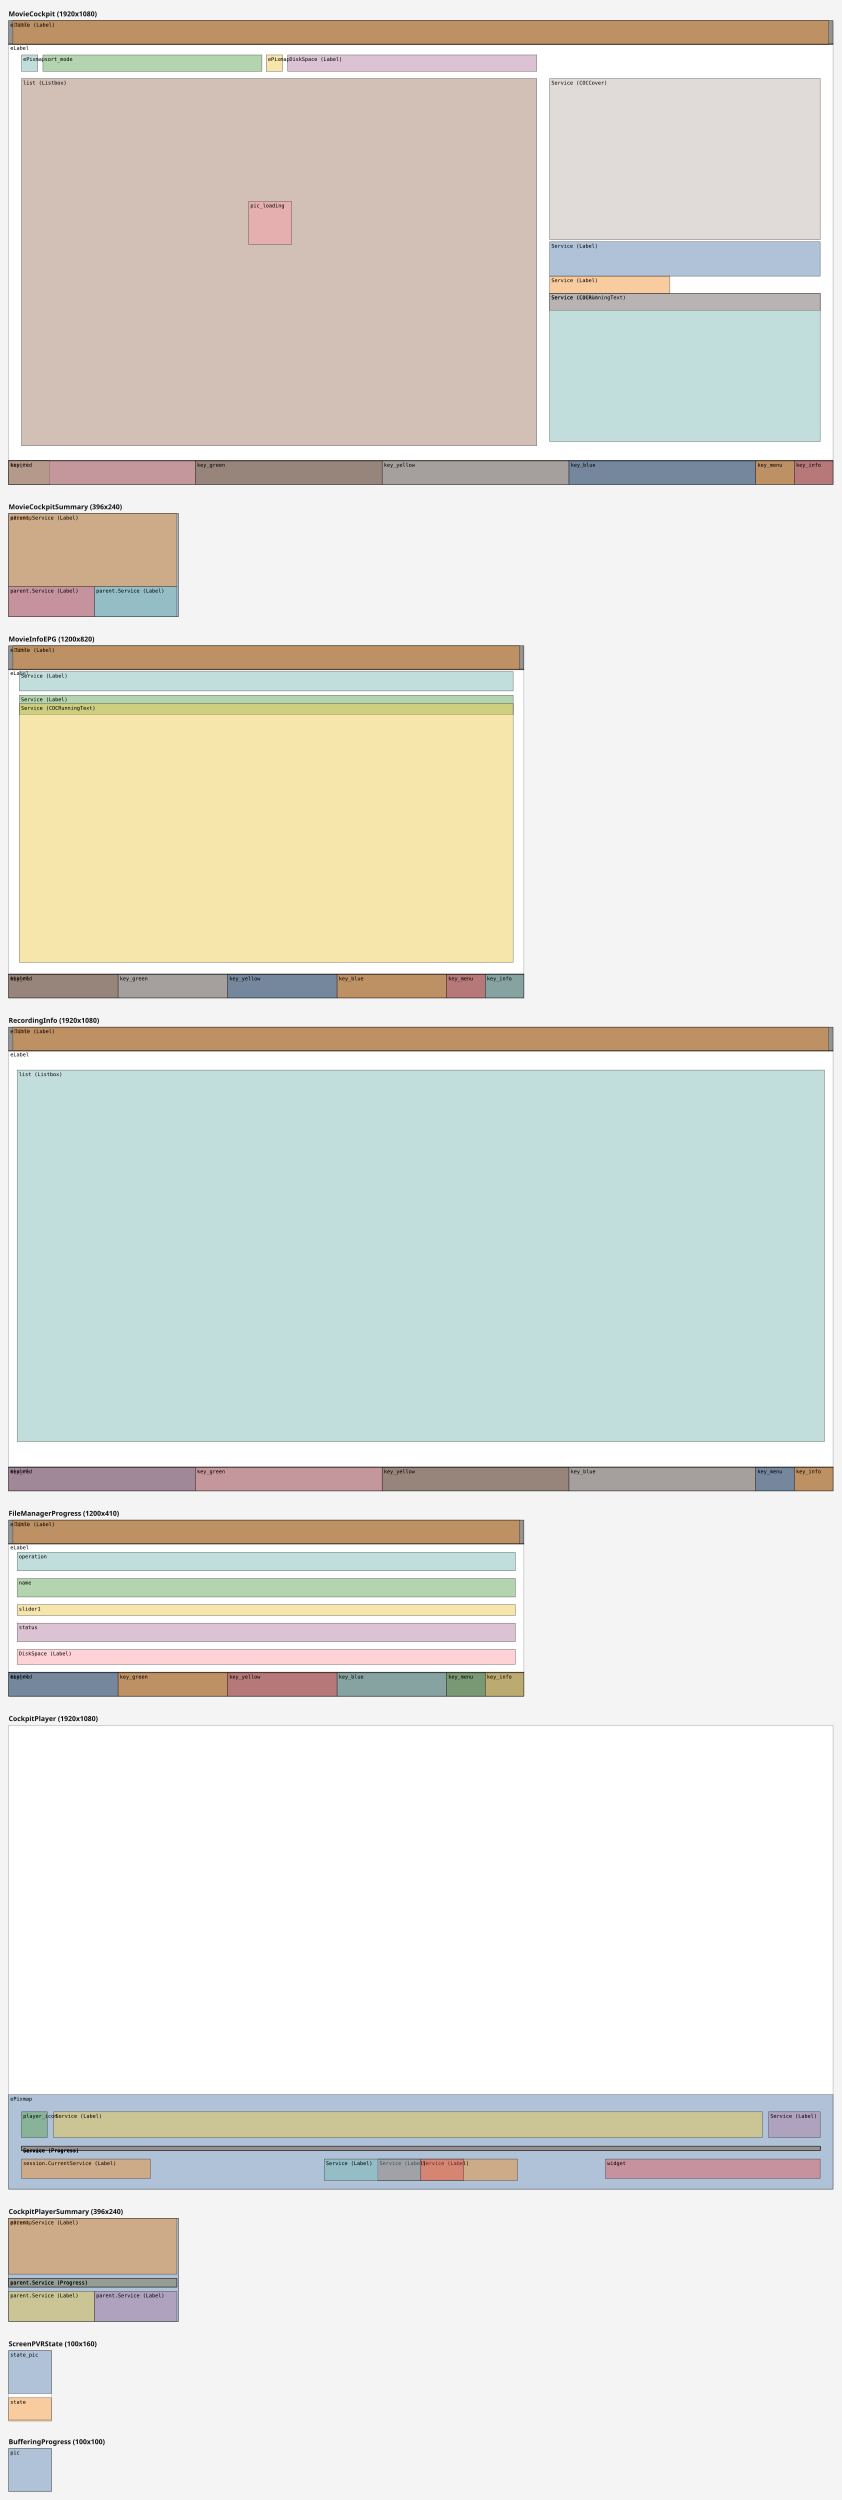
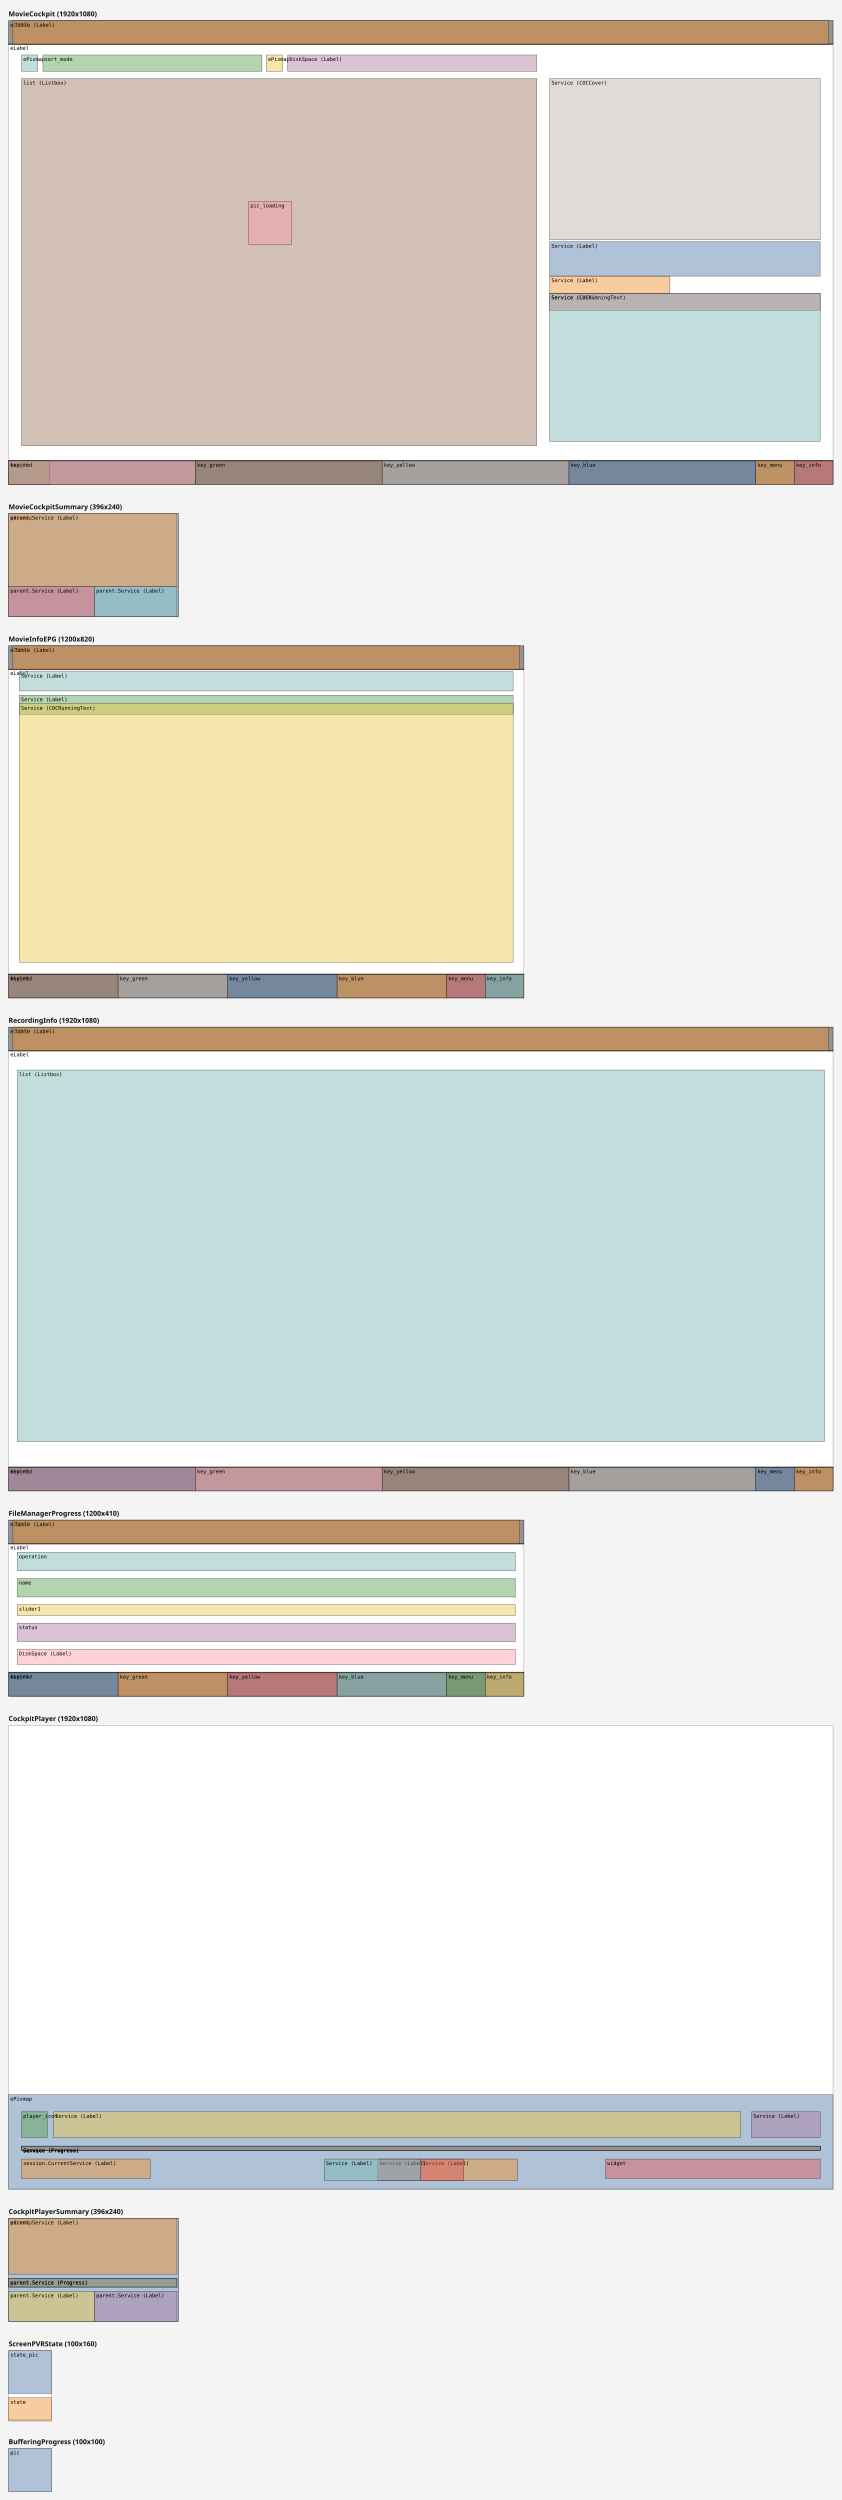
<svg xmlns="http://www.w3.org/2000/svg" width="1960" height="5822" viewBox="0 0 1960 5822">
  <rect x="0" y="0" width="1960" height="5822" fill="#f4f4f4" />
  <text x="20" y="38" font-family="sans-serif" font-size="16" font-weight="bold" fill="#111111">MovieCockpit (1920x1080)</text>
  <g data-screen="0" transform="translate(20,48)">
    <rect x="0" y="0" width="1920" height="1080" fill="#ffffff" stroke="#999999" stroke-width="1" />
    <g>
      <rect data-ref="0:0" x="0" y="0" width="1920" height="55" fill="#101010" fill-opacity="0.45" stroke="#000000" stroke-opacity="0.6" stroke-width="1" />
      <text x="4" y="14" font-family="monospace" font-size="12" fill="#000000">eLabel</text>
    </g>
    <g>
      <rect data-ref="0:2" x="0" y="54" width="1920" height="2" fill="#404040" fill-opacity="0.45" stroke="#000000" stroke-opacity="0.6" stroke-width="1" />
      <text x="4" y="68" font-family="monospace" font-size="12" fill="#000000">eLabel</text>
    </g>
    <g>
      <rect data-ref="0:3" x="30" y="80" width="38" height="38" fill="#76b7b2" fill-opacity="0.45" stroke="#000000" stroke-opacity="0.6" stroke-width="1" />
      <text x="34" y="94" font-family="monospace" font-size="12" fill="#000000">ePixmap</text>
    </g>
    <g>
      <rect data-ref="0:4" x="80" y="80" width="510" height="38" fill="#59a14f" fill-opacity="0.45" stroke="#000000" stroke-opacity="0.6" stroke-width="1" />
      <text x="84" y="94" font-family="monospace" font-size="12" fill="#000000">sort_mode</text>
    </g>
    <g>
      <rect data-ref="0:5" x="600" y="80" width="38" height="38" fill="#edc948" fill-opacity="0.45" stroke="#000000" stroke-opacity="0.6" stroke-width="1" />
      <text x="604" y="94" font-family="monospace" font-size="12" fill="#000000">ePixmap</text>
    </g>
    <g>
      <rect data-ref="0:6" x="650" y="80" width="580" height="38" fill="#b07aa1" fill-opacity="0.45" stroke="#000000" stroke-opacity="0.6" stroke-width="1" />
      <text x="654" y="94" font-family="monospace" font-size="12" fill="#000000">DiskSpace (Label)</text>
    </g>
    <g>
      <rect data-ref="0:8" x="30" y="135" width="1200" height="855" fill="#9c755f" fill-opacity="0.45" stroke="#000000" stroke-opacity="0.6" stroke-width="1" />
      <text x="34" y="149" font-family="monospace" font-size="12" fill="#000000">list (Listbox)</text>
    </g>
    <g>
      <rect data-ref="0:9" x="1260" y="135" width="630" height="375" fill="#bab0ac" fill-opacity="0.45" stroke="#000000" stroke-opacity="0.6" stroke-width="1" />
      <text x="1264" y="149" font-family="monospace" font-size="12" fill="#000000">Service (COCCover)</text>
    </g>
    <g>
      <rect data-ref="0:12" x="1260" y="635" width="630" height="40" fill="#e15759" fill-opacity="0.45" stroke="#000000" stroke-opacity="0.6" stroke-width="1" />
      <text x="1264" y="649" font-family="monospace" font-size="12" fill="#000000">Service (Label)</text>
    </g>
    <g>
      <rect data-ref="0:13" x="1260" y="635" width="630" height="345" fill="#76b7b2" fill-opacity="0.45" stroke="#000000" stroke-opacity="0.6" stroke-width="1" />
      <text x="1264" y="649" font-family="monospace" font-size="12" fill="#000000">Service (COCRunningText)</text>
    </g>
    <g>
      <rect data-ref="0:15" x="0" y="1024" width="1920" height="2" fill="#404040" fill-opacity="0.45" stroke="#000000" stroke-opacity="0.6" stroke-width="1" />
      <text x="4" y="1038" font-family="monospace" font-size="12" fill="#000000">eLabel</text>
    </g>
    <g>
      <rect data-ref="0:16" x="0" y="1025" width="1920" height="55" fill="#101010" fill-opacity="0.45" stroke="#000000" stroke-opacity="0.6" stroke-width="1" />
      <text x="4" y="1039" font-family="monospace" font-size="12" fill="#000000">eLabel</text>
    </g>
    <g>
      <rect data-ref="0:1" x="10" y="0" width="1900" height="55" fill="#f28e2b" fill-opacity="0.45" stroke="#000000" stroke-opacity="0.6" stroke-width="1" />
      <text x="14" y="14" font-family="monospace" font-size="12" fill="#000000">Title (Label)</text>
    </g>
    <g>
      <rect data-ref="0:10" x="1260" y="515" width="630" height="80" fill="#4e79a7" fill-opacity="0.45" stroke="#000000" stroke-opacity="0.6" stroke-width="1" />
      <text x="1264" y="529" font-family="monospace" font-size="12" fill="#000000">Service (Label)</text>
    </g>
    <g>
      <rect data-ref="0:11" x="1260" y="595" width="280" height="40" fill="#f28e2b" fill-opacity="0.45" stroke="#000000" stroke-opacity="0.6" stroke-width="1" />
      <text x="1264" y="609" font-family="monospace" font-size="12" fill="#000000">Service (Label)</text>
    </g>
    <g>
      <rect data-ref="0:14" x="0" y="1025" width="96" height="55" fill="#59a14f" fill-opacity="0.45" stroke="#000000" stroke-opacity="0.6" stroke-width="1" />
      <text x="4" y="1039" font-family="monospace" font-size="12" fill="#000000">level</text>
    </g>
    <g>
      <rect data-ref="0:17" x="0" y="1025" width="435" height="55" fill="#ff9da7" fill-opacity="0.45" stroke="#000000" stroke-opacity="0.6" stroke-width="1" />
      <text x="4" y="1039" font-family="monospace" font-size="12" fill="#000000">key_red</text>
    </g>
    <g>
      <rect data-ref="0:18" x="435" y="1025" width="435" height="55" fill="#9c755f" fill-opacity="0.45" stroke="#000000" stroke-opacity="0.6" stroke-width="1" />
      <text x="439" y="1039" font-family="monospace" font-size="12" fill="#000000">key_green</text>
    </g>
    <g>
      <rect data-ref="0:19" x="870" y="1025" width="435" height="55" fill="#bab0ac" fill-opacity="0.45" stroke="#000000" stroke-opacity="0.6" stroke-width="1" />
      <text x="874" y="1039" font-family="monospace" font-size="12" fill="#000000">key_yellow</text>
    </g>
    <g>
      <rect data-ref="0:20" x="1305" y="1025" width="435" height="55" fill="#4e79a7" fill-opacity="0.45" stroke="#000000" stroke-opacity="0.6" stroke-width="1" />
      <text x="1309" y="1039" font-family="monospace" font-size="12" fill="#000000">key_blue</text>
    </g>
    <g>
      <rect data-ref="0:21" x="1740" y="1025" width="90" height="55" fill="#f28e2b" fill-opacity="0.45" stroke="#000000" stroke-opacity="0.6" stroke-width="1" />
      <text x="1744" y="1039" font-family="monospace" font-size="12" fill="#000000">key_menu</text>
    </g>
    <g>
      <rect data-ref="0:22" x="1830" y="1025" width="90" height="55" fill="#e15759" fill-opacity="0.45" stroke="#000000" stroke-opacity="0.6" stroke-width="1" />
      <text x="1834" y="1039" font-family="monospace" font-size="12" fill="#000000">key_info</text>
    </g>
    <g>
      <rect data-ref="0:7" x="559" y="421" width="100" height="100" fill="#ff9da7" fill-opacity="0.45" stroke="#000000" stroke-opacity="0.6" stroke-width="1" />
      <text x="563" y="435" font-family="monospace" font-size="12" fill="#000000">pic_loading</text>
    </g>
  </g>
  <text x="20" y="1186" font-family="sans-serif" font-size="16" font-weight="bold" fill="#111111">MovieCockpitSummary (396x240)</text>
  <g data-screen="1" transform="translate(20,1196)">
    <rect x="0" y="0" width="396" height="240" fill="#ffffff" stroke="#999999" stroke-width="1" />
    <g>
      <rect data-ref="1:0" x="0" y="0" width="396" height="240" fill="#4e79a7" fill-opacity="0.45" stroke="#000000" stroke-opacity="0.6" stroke-width="1" />
      <text x="4" y="14" font-family="monospace" font-size="12" fill="#000000">ePixmap</text>
    </g>
    <g>
      <rect data-ref="1:2" x="0" y="170" width="200" height="70" fill="#e15759" fill-opacity="0.45" stroke="#000000" stroke-opacity="0.6" stroke-width="1" />
      <text x="4" y="184" font-family="monospace" font-size="12" fill="#000000">parent.Service (Label)</text>
    </g>
    <g>
      <rect data-ref="1:3" x="200" y="170" width="192" height="70" fill="#76b7b2" fill-opacity="0.45" stroke="#000000" stroke-opacity="0.6" stroke-width="1" />
      <text x="204" y="184" font-family="monospace" font-size="12" fill="#000000">parent.Service (Label)</text>
    </g>
    <g>
      <rect data-ref="1:1" x="0" y="0" width="392" height="170" fill="#f28e2b" fill-opacity="0.45" stroke="#000000" stroke-opacity="0.6" stroke-width="1" />
      <text x="4" y="14" font-family="monospace" font-size="12" fill="#000000">parent.Service (Label)</text>
    </g>
  </g>
  <text x="20" y="1494" font-family="sans-serif" font-size="16" font-weight="bold" fill="#111111">MovieInfoEPG (1200x820)</text>
  <g data-screen="2" transform="translate(20,1504)">
    <rect x="0" y="0" width="1200" height="820" fill="#ffffff" stroke="#999999" stroke-width="1" />
    <g>
      <rect data-ref="2:0" x="0" y="0" width="1200" height="55" fill="#101010" fill-opacity="0.45" stroke="#000000" stroke-opacity="0.6" stroke-width="1" />
      <text x="4" y="14" font-family="monospace" font-size="12" fill="#000000">eLabel</text>
    </g>
    <g>
      <rect data-ref="2:2" x="0" y="54" width="1200" height="2" fill="#404040" fill-opacity="0.45" stroke="#000000" stroke-opacity="0.6" stroke-width="1" />
      <text x="4" y="68" font-family="monospace" font-size="12" fill="#000000">eLabel</text>
    </g>
    <g>
      <rect data-ref="2:3" x="25" y="60" width="1150" height="45" fill="#76b7b2" fill-opacity="0.45" stroke="#000000" stroke-opacity="0.6" stroke-width="1" />
      <text x="29" y="74" font-family="monospace" font-size="12" fill="#000000">Service (Label)</text>
    </g>
    <g>
      <rect data-ref="2:4" x="25" y="115" width="1150" height="45" fill="#59a14f" fill-opacity="0.45" stroke="#000000" stroke-opacity="0.6" stroke-width="1" />
      <text x="29" y="129" font-family="monospace" font-size="12" fill="#000000">Service (Label)</text>
    </g>
    <g>
      <rect data-ref="2:5" x="25" y="135" width="1150" height="602" fill="#edc948" fill-opacity="0.45" stroke="#000000" stroke-opacity="0.6" stroke-width="1" />
      <text x="29" y="149" font-family="monospace" font-size="12" fill="#000000">Service (COCRunningText)</text>
    </g>
    <g>
      <rect data-ref="2:6" x="0" y="764" width="1200" height="2" fill="#404040" fill-opacity="0.45" stroke="#000000" stroke-opacity="0.6" stroke-width="1" />
      <text x="4" y="778" font-family="monospace" font-size="12" fill="#000000">eLabel</text>
    </g>
    <g>
      <rect data-ref="2:7" x="0" y="765" width="1200" height="55" fill="#101010" fill-opacity="0.45" stroke="#000000" stroke-opacity="0.6" stroke-width="1" />
      <text x="4" y="779" font-family="monospace" font-size="12" fill="#000000">eLabel</text>
    </g>
    <g>
      <rect data-ref="2:1" x="10" y="0" width="1180" height="55" fill="#f28e2b" fill-opacity="0.45" stroke="#000000" stroke-opacity="0.6" stroke-width="1" />
      <text x="14" y="14" font-family="monospace" font-size="12" fill="#000000">Title (Label)</text>
    </g>
    <g>
      <rect data-ref="2:8" x="0" y="765" width="255" height="55" fill="#9c755f" fill-opacity="0.45" stroke="#000000" stroke-opacity="0.6" stroke-width="1" />
      <text x="4" y="779" font-family="monospace" font-size="12" fill="#000000">key_red</text>
    </g>
    <g>
      <rect data-ref="2:9" x="255" y="765" width="255" height="55" fill="#bab0ac" fill-opacity="0.45" stroke="#000000" stroke-opacity="0.6" stroke-width="1" />
      <text x="259" y="779" font-family="monospace" font-size="12" fill="#000000">key_green</text>
    </g>
    <g>
      <rect data-ref="2:10" x="510" y="765" width="255" height="55" fill="#4e79a7" fill-opacity="0.45" stroke="#000000" stroke-opacity="0.6" stroke-width="1" />
      <text x="514" y="779" font-family="monospace" font-size="12" fill="#000000">key_yellow</text>
    </g>
    <g>
      <rect data-ref="2:11" x="765" y="765" width="255" height="55" fill="#f28e2b" fill-opacity="0.45" stroke="#000000" stroke-opacity="0.6" stroke-width="1" />
      <text x="769" y="779" font-family="monospace" font-size="12" fill="#000000">key_blue</text>
    </g>
    <g>
      <rect data-ref="2:12" x="1020" y="765" width="90" height="55" fill="#e15759" fill-opacity="0.45" stroke="#000000" stroke-opacity="0.6" stroke-width="1" />
      <text x="1024" y="779" font-family="monospace" font-size="12" fill="#000000">key_menu</text>
    </g>
    <g>
      <rect data-ref="2:13" x="1110" y="765" width="90" height="55" fill="#76b7b2" fill-opacity="0.45" stroke="#000000" stroke-opacity="0.6" stroke-width="1" />
      <text x="1114" y="779" font-family="monospace" font-size="12" fill="#000000">key_info</text>
    </g>
  </g>
  <text x="20" y="2382" font-family="sans-serif" font-size="16" font-weight="bold" fill="#111111">RecordingInfo (1920x1080)</text>
  <g data-screen="3" transform="translate(20,2392)">
    <rect x="0" y="0" width="1920" height="1080" fill="#ffffff" stroke="#999999" stroke-width="1" />
    <g>
      <rect data-ref="3:0" x="0" y="0" width="1920" height="55" fill="#101010" fill-opacity="0.45" stroke="#000000" stroke-opacity="0.6" stroke-width="1" />
      <text x="4" y="14" font-family="monospace" font-size="12" fill="#000000">eLabel</text>
    </g>
    <g>
      <rect data-ref="3:2" x="0" y="54" width="1920" height="2" fill="#404040" fill-opacity="0.45" stroke="#000000" stroke-opacity="0.6" stroke-width="1" />
      <text x="4" y="68" font-family="monospace" font-size="12" fill="#000000">eLabel</text>
    </g>
    <g>
      <rect data-ref="3:3" x="20" y="100" width="1880" height="865" fill="#76b7b2" fill-opacity="0.45" stroke="#000000" stroke-opacity="0.6" stroke-width="1" />
      <text x="24" y="114" font-family="monospace" font-size="12" fill="#000000">list (Listbox)</text>
    </g>
    <g>
      <rect data-ref="3:4" x="0" y="1024" width="1920" height="2" fill="#404040" fill-opacity="0.45" stroke="#000000" stroke-opacity="0.6" stroke-width="1" />
      <text x="4" y="1038" font-family="monospace" font-size="12" fill="#000000">eLabel</text>
    </g>
    <g>
      <rect data-ref="3:5" x="0" y="1025" width="1920" height="55" fill="#101010" fill-opacity="0.45" stroke="#000000" stroke-opacity="0.6" stroke-width="1" />
      <text x="4" y="1039" font-family="monospace" font-size="12" fill="#000000">eLabel</text>
    </g>
    <g>
      <rect data-ref="3:1" x="10" y="0" width="1900" height="55" fill="#f28e2b" fill-opacity="0.45" stroke="#000000" stroke-opacity="0.6" stroke-width="1" />
      <text x="14" y="14" font-family="monospace" font-size="12" fill="#000000">Title (Label)</text>
    </g>
    <g>
      <rect data-ref="3:6" x="0" y="1025" width="435" height="55" fill="#b07aa1" fill-opacity="0.45" stroke="#000000" stroke-opacity="0.6" stroke-width="1" />
      <text x="4" y="1039" font-family="monospace" font-size="12" fill="#000000">key_red</text>
    </g>
    <g>
      <rect data-ref="3:7" x="435" y="1025" width="435" height="55" fill="#ff9da7" fill-opacity="0.45" stroke="#000000" stroke-opacity="0.6" stroke-width="1" />
      <text x="439" y="1039" font-family="monospace" font-size="12" fill="#000000">key_green</text>
    </g>
    <g>
      <rect data-ref="3:8" x="870" y="1025" width="435" height="55" fill="#9c755f" fill-opacity="0.45" stroke="#000000" stroke-opacity="0.6" stroke-width="1" />
      <text x="874" y="1039" font-family="monospace" font-size="12" fill="#000000">key_yellow</text>
    </g>
    <g>
      <rect data-ref="3:9" x="1305" y="1025" width="435" height="55" fill="#bab0ac" fill-opacity="0.45" stroke="#000000" stroke-opacity="0.6" stroke-width="1" />
      <text x="1309" y="1039" font-family="monospace" font-size="12" fill="#000000">key_blue</text>
    </g>
    <g>
      <rect data-ref="3:10" x="1740" y="1025" width="90" height="55" fill="#4e79a7" fill-opacity="0.45" stroke="#000000" stroke-opacity="0.6" stroke-width="1" />
      <text x="1744" y="1039" font-family="monospace" font-size="12" fill="#000000">key_menu</text>
    </g>
    <g>
      <rect data-ref="3:11" x="1830" y="1025" width="90" height="55" fill="#f28e2b" fill-opacity="0.45" stroke="#000000" stroke-opacity="0.6" stroke-width="1" />
      <text x="1834" y="1039" font-family="monospace" font-size="12" fill="#000000">key_info</text>
    </g>
  </g>
  <text x="20" y="3530" font-family="sans-serif" font-size="16" font-weight="bold" fill="#111111">FileManagerProgress (1200x410)</text>
  <g data-screen="4" transform="translate(20,3540)">
    <rect x="0" y="0" width="1200" height="410" fill="#ffffff" stroke="#999999" stroke-width="1" />
    <g>
      <rect data-ref="4:0" x="0" y="0" width="1200" height="55" fill="#101010" fill-opacity="0.45" stroke="#000000" stroke-opacity="0.6" stroke-width="1" />
      <text x="4" y="14" font-family="monospace" font-size="12" fill="#000000">eLabel</text>
    </g>
    <g>
      <rect data-ref="4:2" x="0" y="54" width="1200" height="2" fill="#404040" fill-opacity="0.45" stroke="#000000" stroke-opacity="0.6" stroke-width="1" />
      <text x="4" y="68" font-family="monospace" font-size="12" fill="#000000">eLabel</text>
    </g>
    <g>
      <rect data-ref="4:3" x="20" y="75" width="1160" height="43" fill="#76b7b2" fill-opacity="0.45" stroke="#000000" stroke-opacity="0.6" stroke-width="1" />
      <text x="24" y="89" font-family="monospace" font-size="12" fill="#000000">operation</text>
    </g>
    <g>
      <rect data-ref="4:4" x="20" y="136" width="1160" height="43" fill="#59a14f" fill-opacity="0.45" stroke="#000000" stroke-opacity="0.6" stroke-width="1" />
      <text x="24" y="150" font-family="monospace" font-size="12" fill="#000000">name</text>
    </g>
    <g>
      <rect data-ref="4:5" x="20" y="197" width="1160" height="25" fill="#edc948" fill-opacity="0.45" stroke="#000000" stroke-opacity="0.6" stroke-width="1" />
      <text x="24" y="211" font-family="monospace" font-size="12" fill="#000000">slider1</text>
    </g>
    <g>
      <rect data-ref="4:6" x="20" y="240" width="1160" height="43" fill="#b07aa1" fill-opacity="0.45" stroke="#000000" stroke-opacity="0.6" stroke-width="1" />
      <text x="24" y="254" font-family="monospace" font-size="12" fill="#000000">status</text>
    </g>
    <g>
      <rect data-ref="4:7" x="20" y="301" width="1160" height="35" fill="#ff9da7" fill-opacity="0.45" stroke="#000000" stroke-opacity="0.6" stroke-width="1" />
      <text x="24" y="315" font-family="monospace" font-size="12" fill="#000000">DiskSpace (Label)</text>
    </g>
    <g>
      <rect data-ref="4:8" x="0" y="354" width="1200" height="2" fill="#404040" fill-opacity="0.45" stroke="#000000" stroke-opacity="0.6" stroke-width="1" />
      <text x="4" y="368" font-family="monospace" font-size="12" fill="#000000">eLabel</text>
    </g>
    <g>
      <rect data-ref="4:9" x="0" y="355" width="1200" height="55" fill="#101010" fill-opacity="0.45" stroke="#000000" stroke-opacity="0.6" stroke-width="1" />
      <text x="4" y="369" font-family="monospace" font-size="12" fill="#000000">eLabel</text>
    </g>
    <g>
      <rect data-ref="4:1" x="10" y="0" width="1180" height="55" fill="#f28e2b" fill-opacity="0.45" stroke="#000000" stroke-opacity="0.6" stroke-width="1" />
      <text x="14" y="14" font-family="monospace" font-size="12" fill="#000000">Title (Label)</text>
    </g>
    <g>
      <rect data-ref="4:10" x="0" y="355" width="255" height="55" fill="#4e79a7" fill-opacity="0.45" stroke="#000000" stroke-opacity="0.6" stroke-width="1" />
      <text x="4" y="369" font-family="monospace" font-size="12" fill="#000000">key_red</text>
    </g>
    <g>
      <rect data-ref="4:11" x="255" y="355" width="255" height="55" fill="#f28e2b" fill-opacity="0.45" stroke="#000000" stroke-opacity="0.6" stroke-width="1" />
      <text x="259" y="369" font-family="monospace" font-size="12" fill="#000000">key_green</text>
    </g>
    <g>
      <rect data-ref="4:12" x="510" y="355" width="255" height="55" fill="#e15759" fill-opacity="0.45" stroke="#000000" stroke-opacity="0.6" stroke-width="1" />
      <text x="514" y="369" font-family="monospace" font-size="12" fill="#000000">key_yellow</text>
    </g>
    <g>
      <rect data-ref="4:13" x="765" y="355" width="255" height="55" fill="#76b7b2" fill-opacity="0.45" stroke="#000000" stroke-opacity="0.6" stroke-width="1" />
      <text x="769" y="369" font-family="monospace" font-size="12" fill="#000000">key_blue</text>
    </g>
    <g>
      <rect data-ref="4:14" x="1020" y="355" width="90" height="55" fill="#59a14f" fill-opacity="0.45" stroke="#000000" stroke-opacity="0.6" stroke-width="1" />
      <text x="1024" y="369" font-family="monospace" font-size="12" fill="#000000">key_menu</text>
    </g>
    <g>
      <rect data-ref="4:15" x="1110" y="355" width="90" height="55" fill="#edc948" fill-opacity="0.45" stroke="#000000" stroke-opacity="0.6" stroke-width="1" />
      <text x="1114" y="369" font-family="monospace" font-size="12" fill="#000000">key_info</text>
    </g>
  </g>
  <text x="20" y="4008" font-family="sans-serif" font-size="16" font-weight="bold" fill="#111111">CockpitPlayer (1920x1080)</text>
  <g data-screen="5" transform="translate(20,4018)">
    <rect x="0" y="0" width="1920" height="1080" fill="#ffffff" stroke="#999999" stroke-width="1" />
    <g>
      <rect data-ref="5:0" x="0" y="860" width="1920" height="220" fill="#4e79a7" fill-opacity="0.45" stroke="#000000" stroke-opacity="0.6" stroke-width="1" />
      <text x="4" y="874" font-family="monospace" font-size="12" fill="#000000">ePixmap</text>
    </g>
    <g>
      <rect data-ref="5:1" x="960" y="1010" width="225" height="50" fill="#f28e2b" fill-opacity="0.45" stroke="#000000" stroke-opacity="0.6" stroke-width="1" />
      <text x="964" y="1024" font-family="monospace" font-size="12" fill="#000000">Service (Label)</text>
    </g>
    <g>
      <rect data-ref="5:2" x="860" y="1010" width="200" height="50" fill="#e15759" fill-opacity="0.45" stroke="#000000" stroke-opacity="0.6" stroke-width="1" />
      <text x="864" y="1024" font-family="monospace" font-size="12" fill="#000000">Service (Label)</text>
    </g>
    <g>
      <rect data-ref="5:3" x="735" y="1010" width="225" height="50" fill="#76b7b2" fill-opacity="0.45" stroke="#000000" stroke-opacity="0.6" stroke-width="1" />
      <text x="739" y="1024" font-family="monospace" font-size="12" fill="#000000">Service (Label)</text>
    </g>
    <g>
-       <rect data-ref="5:5" x="105" y="900" width="1650" height="60" fill="#edc948" fill-opacity="0.45" stroke="#000000" stroke-opacity="0.6" stroke-width="1" />
+       <rect data-ref="5:5" x="105" y="900" width="1600" height="60" fill="#edc948" fill-opacity="0.45" stroke="#000000" stroke-opacity="0.6" stroke-width="1" />
      <text x="109" y="914" font-family="monospace" font-size="12" fill="#000000">Service (Label)</text>
    </g>
    <g>
-       <rect data-ref="5:6" x="1770" y="900" width="120" height="60" fill="#b07aa1" fill-opacity="0.45" stroke="#000000" stroke-opacity="0.6" stroke-width="1" />
-       <text x="1774" y="914" font-family="monospace" font-size="12" fill="#000000">Service (Label)</text>
+       <rect data-ref="5:6" x="1730" y="900" width="160" height="60" fill="#b07aa1" fill-opacity="0.45" stroke="#000000" stroke-opacity="0.6" stroke-width="1" />
+       <text x="1734" y="914" font-family="monospace" font-size="12" fill="#000000">Service (Label)</text>
    </g>
    <g>
      <rect data-ref="5:7" x="30" y="980" width="1860" height="10" fill="#303030" fill-opacity="0.45" stroke="#000000" stroke-opacity="0.6" stroke-width="1" />
      <text x="34" y="994" font-family="monospace" font-size="12" fill="#000000">eLabel</text>
    </g>
    <g>
      <rect data-ref="5:10" x="30" y="980" width="1860" height="10" fill="#4e79a7" fill-opacity="0.45" stroke="#000000" stroke-opacity="0.6" stroke-width="1" />
      <text x="34" y="994" font-family="monospace" font-size="12" fill="#000000">Service (Progress)</text>
    </g>
    <g>
      <rect data-ref="5:4" x="30" y="900" width="60" height="60" fill="#59a14f" fill-opacity="0.45" stroke="#000000" stroke-opacity="0.6" stroke-width="1" />
      <text x="34" y="914" font-family="monospace" font-size="12" fill="#000000">player_icon</text>
    </g>
    <g>
      <rect data-ref="5:8" x="30" y="980" width="1860" height="10" fill="#9c755f" fill-opacity="0.45" stroke="#000000" stroke-opacity="0.6" stroke-width="1" />
      <text x="34" y="994" font-family="monospace" font-size="12" fill="#000000">Service (Progress)</text>
    </g>
    <g>
      <rect data-ref="5:11" x="30" y="1010" width="300" height="45" fill="#f28e2b" fill-opacity="0.45" stroke="#000000" stroke-opacity="0.6" stroke-width="1" />
      <text x="34" y="1024" font-family="monospace" font-size="12" fill="#000000">session.CurrentService (Label)</text>
    </g>
    <g>
      <rect data-ref="5:9" x="30" y="980" width="1860" height="10" fill="#bab0ac" fill-opacity="0.45" stroke="#000000" stroke-opacity="0.6" stroke-width="1" />
      <text x="34" y="994" font-family="monospace" font-size="12" fill="#000000">Service (Progress)</text>
    </g>
    <g>
      <rect data-ref="5:12" x="1390" y="1010" width="500" height="45" fill="#e15759" fill-opacity="0.45" stroke="#000000" stroke-opacity="0.6" stroke-width="1" />
      <text x="1394" y="1024" font-family="monospace" font-size="12" fill="#000000">widget</text>
    </g>
  </g>
  <text x="20" y="5156" font-family="sans-serif" font-size="16" font-weight="bold" fill="#111111">CockpitPlayerSummary (396x240)</text>
  <g data-screen="6" transform="translate(20,5166)">
    <rect x="0" y="0" width="396" height="240" fill="#ffffff" stroke="#999999" stroke-width="1" />
    <g>
      <rect data-ref="6:0" x="0" y="0" width="396" height="240" fill="#4e79a7" fill-opacity="0.45" stroke="#000000" stroke-opacity="0.6" stroke-width="1" />
      <text x="4" y="14" font-family="monospace" font-size="12" fill="#000000">ePixmap</text>
    </g>
    <g>
      <rect data-ref="6:1" x="0" y="0" width="392" height="130" fill="#f28e2b" fill-opacity="0.45" stroke="#000000" stroke-opacity="0.6" stroke-width="1" />
      <text x="4" y="14" font-family="monospace" font-size="12" fill="#000000">parent.Service (Label)</text>
    </g>
    <g>
      <rect data-ref="6:5" x="0" y="170" width="200" height="70" fill="#edc948" fill-opacity="0.45" stroke="#000000" stroke-opacity="0.6" stroke-width="1" />
      <text x="4" y="184" font-family="monospace" font-size="12" fill="#000000">parent.Service (Label)</text>
    </g>
    <g>
      <rect data-ref="6:6" x="200" y="170" width="192" height="70" fill="#b07aa1" fill-opacity="0.45" stroke="#000000" stroke-opacity="0.6" stroke-width="1" />
      <text x="204" y="184" font-family="monospace" font-size="12" fill="#000000">parent.Service (Label)</text>
    </g>
    <g>
      <rect data-ref="6:4" x="0" y="140" width="392" height="20" fill="#59a14f" fill-opacity="0.45" stroke="#000000" stroke-opacity="0.6" stroke-width="1" />
      <text x="4" y="154" font-family="monospace" font-size="12" fill="#000000">parent.Service (Progress)</text>
    </g>
    <g>
      <rect data-ref="6:2" x="0" y="140" width="392" height="20" fill="#e15759" fill-opacity="0.45" stroke="#000000" stroke-opacity="0.6" stroke-width="1" />
      <text x="4" y="154" font-family="monospace" font-size="12" fill="#000000">parent.Service (Progress)</text>
    </g>
    <g>
      <rect data-ref="6:3" x="0" y="140" width="392" height="20" fill="#76b7b2" fill-opacity="0.45" stroke="#000000" stroke-opacity="0.6" stroke-width="1" />
      <text x="4" y="154" font-family="monospace" font-size="12" fill="#000000">parent.Service (Progress)</text>
    </g>
  </g>
  <text x="20" y="5464" font-family="sans-serif" font-size="16" font-weight="bold" fill="#111111">ScreenPVRState (100x160)</text>
  <g data-screen="7" transform="translate(20,5474)">
    <rect x="0" y="0" width="100" height="160" fill="#ffffff" stroke="#999999" stroke-width="1" />
    <g>
      <rect data-ref="7:0" x="0" y="0" width="100" height="100" fill="#4e79a7" fill-opacity="0.45" stroke="#000000" stroke-opacity="0.6" stroke-width="1" />
      <text x="4" y="14" font-family="monospace" font-size="12" fill="#000000">state_pic</text>
    </g>
    <g>
      <rect data-ref="7:1" x="0" y="110" width="100" height="54" fill="#f28e2b" fill-opacity="0.45" stroke="#000000" stroke-opacity="0.6" stroke-width="1" />
      <text x="4" y="124" font-family="monospace" font-size="12" fill="#000000">state</text>
    </g>
  </g>
  <text x="20" y="5692" font-family="sans-serif" font-size="16" font-weight="bold" fill="#111111">BufferingProgress (100x100)</text>
  <g data-screen="8" transform="translate(20,5702)">
    <rect x="0" y="0" width="100" height="100" fill="#ffffff" stroke="#999999" stroke-width="1" />
    <g>
      <rect data-ref="8:0" x="0" y="0" width="100" height="100" fill="#4e79a7" fill-opacity="0.45" stroke="#000000" stroke-opacity="0.6" stroke-width="1" />
      <text x="4" y="14" font-family="monospace" font-size="12" fill="#000000">pic</text>
    </g>
  </g>
</svg>
